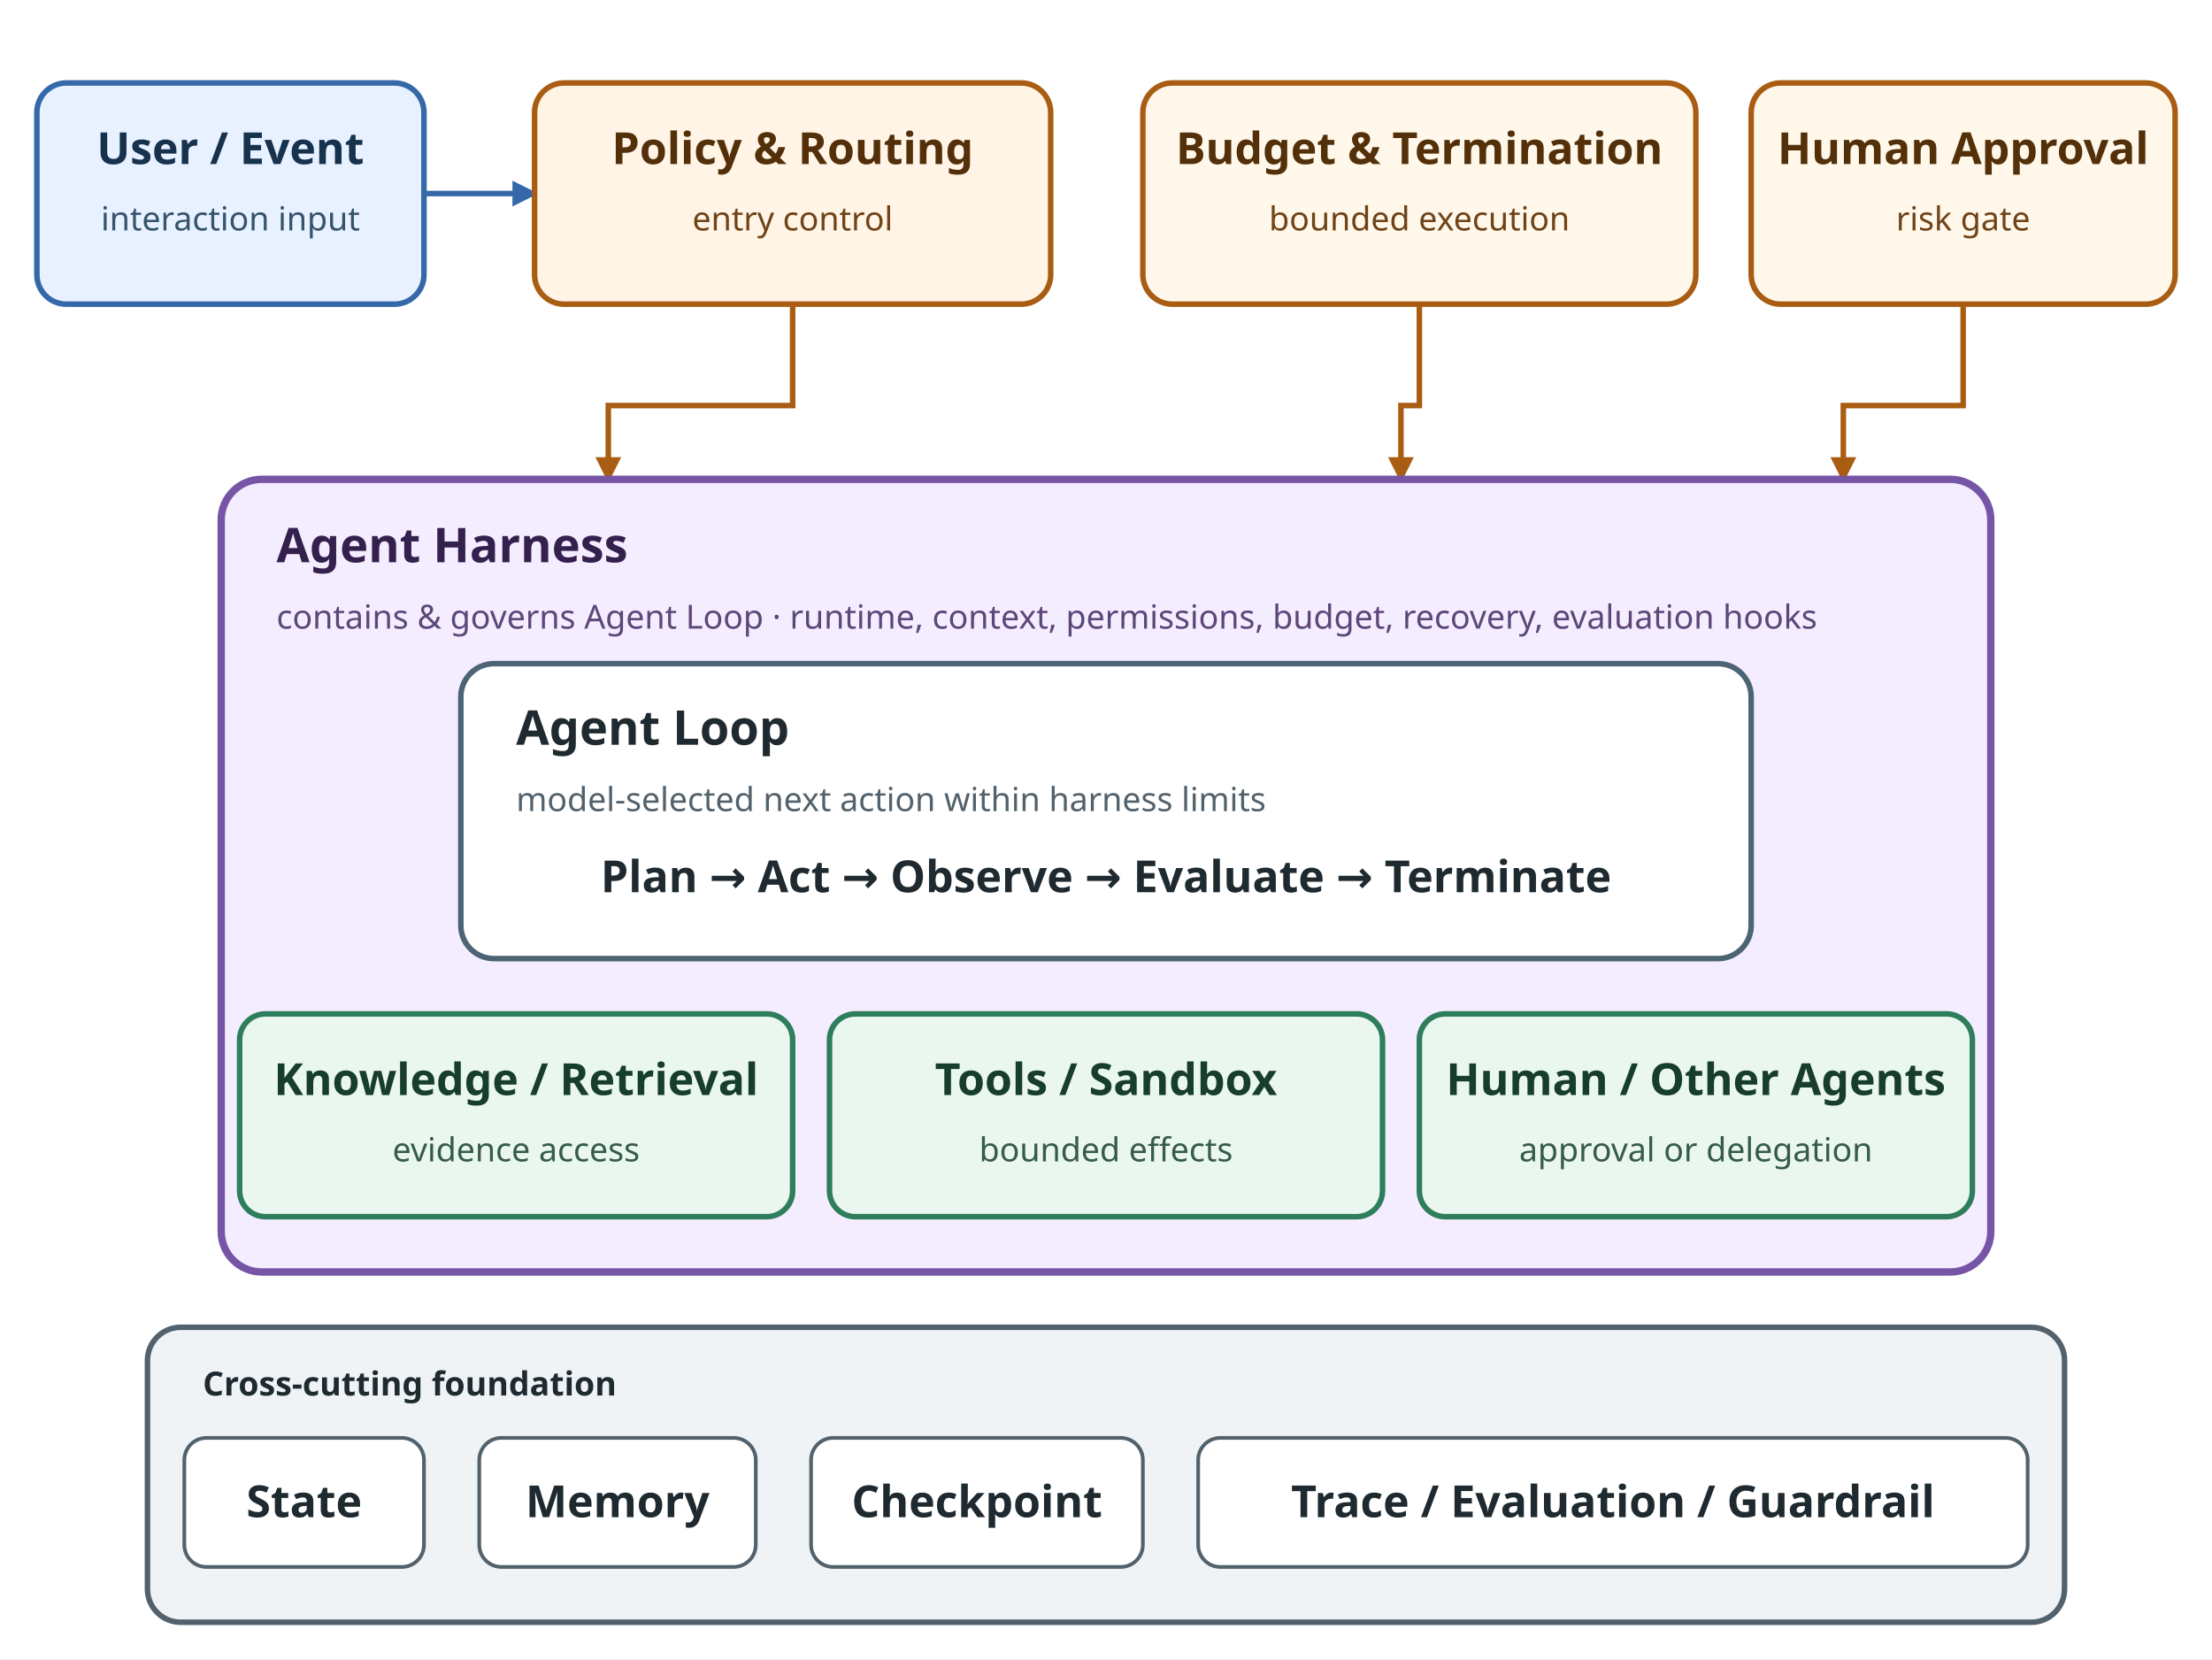
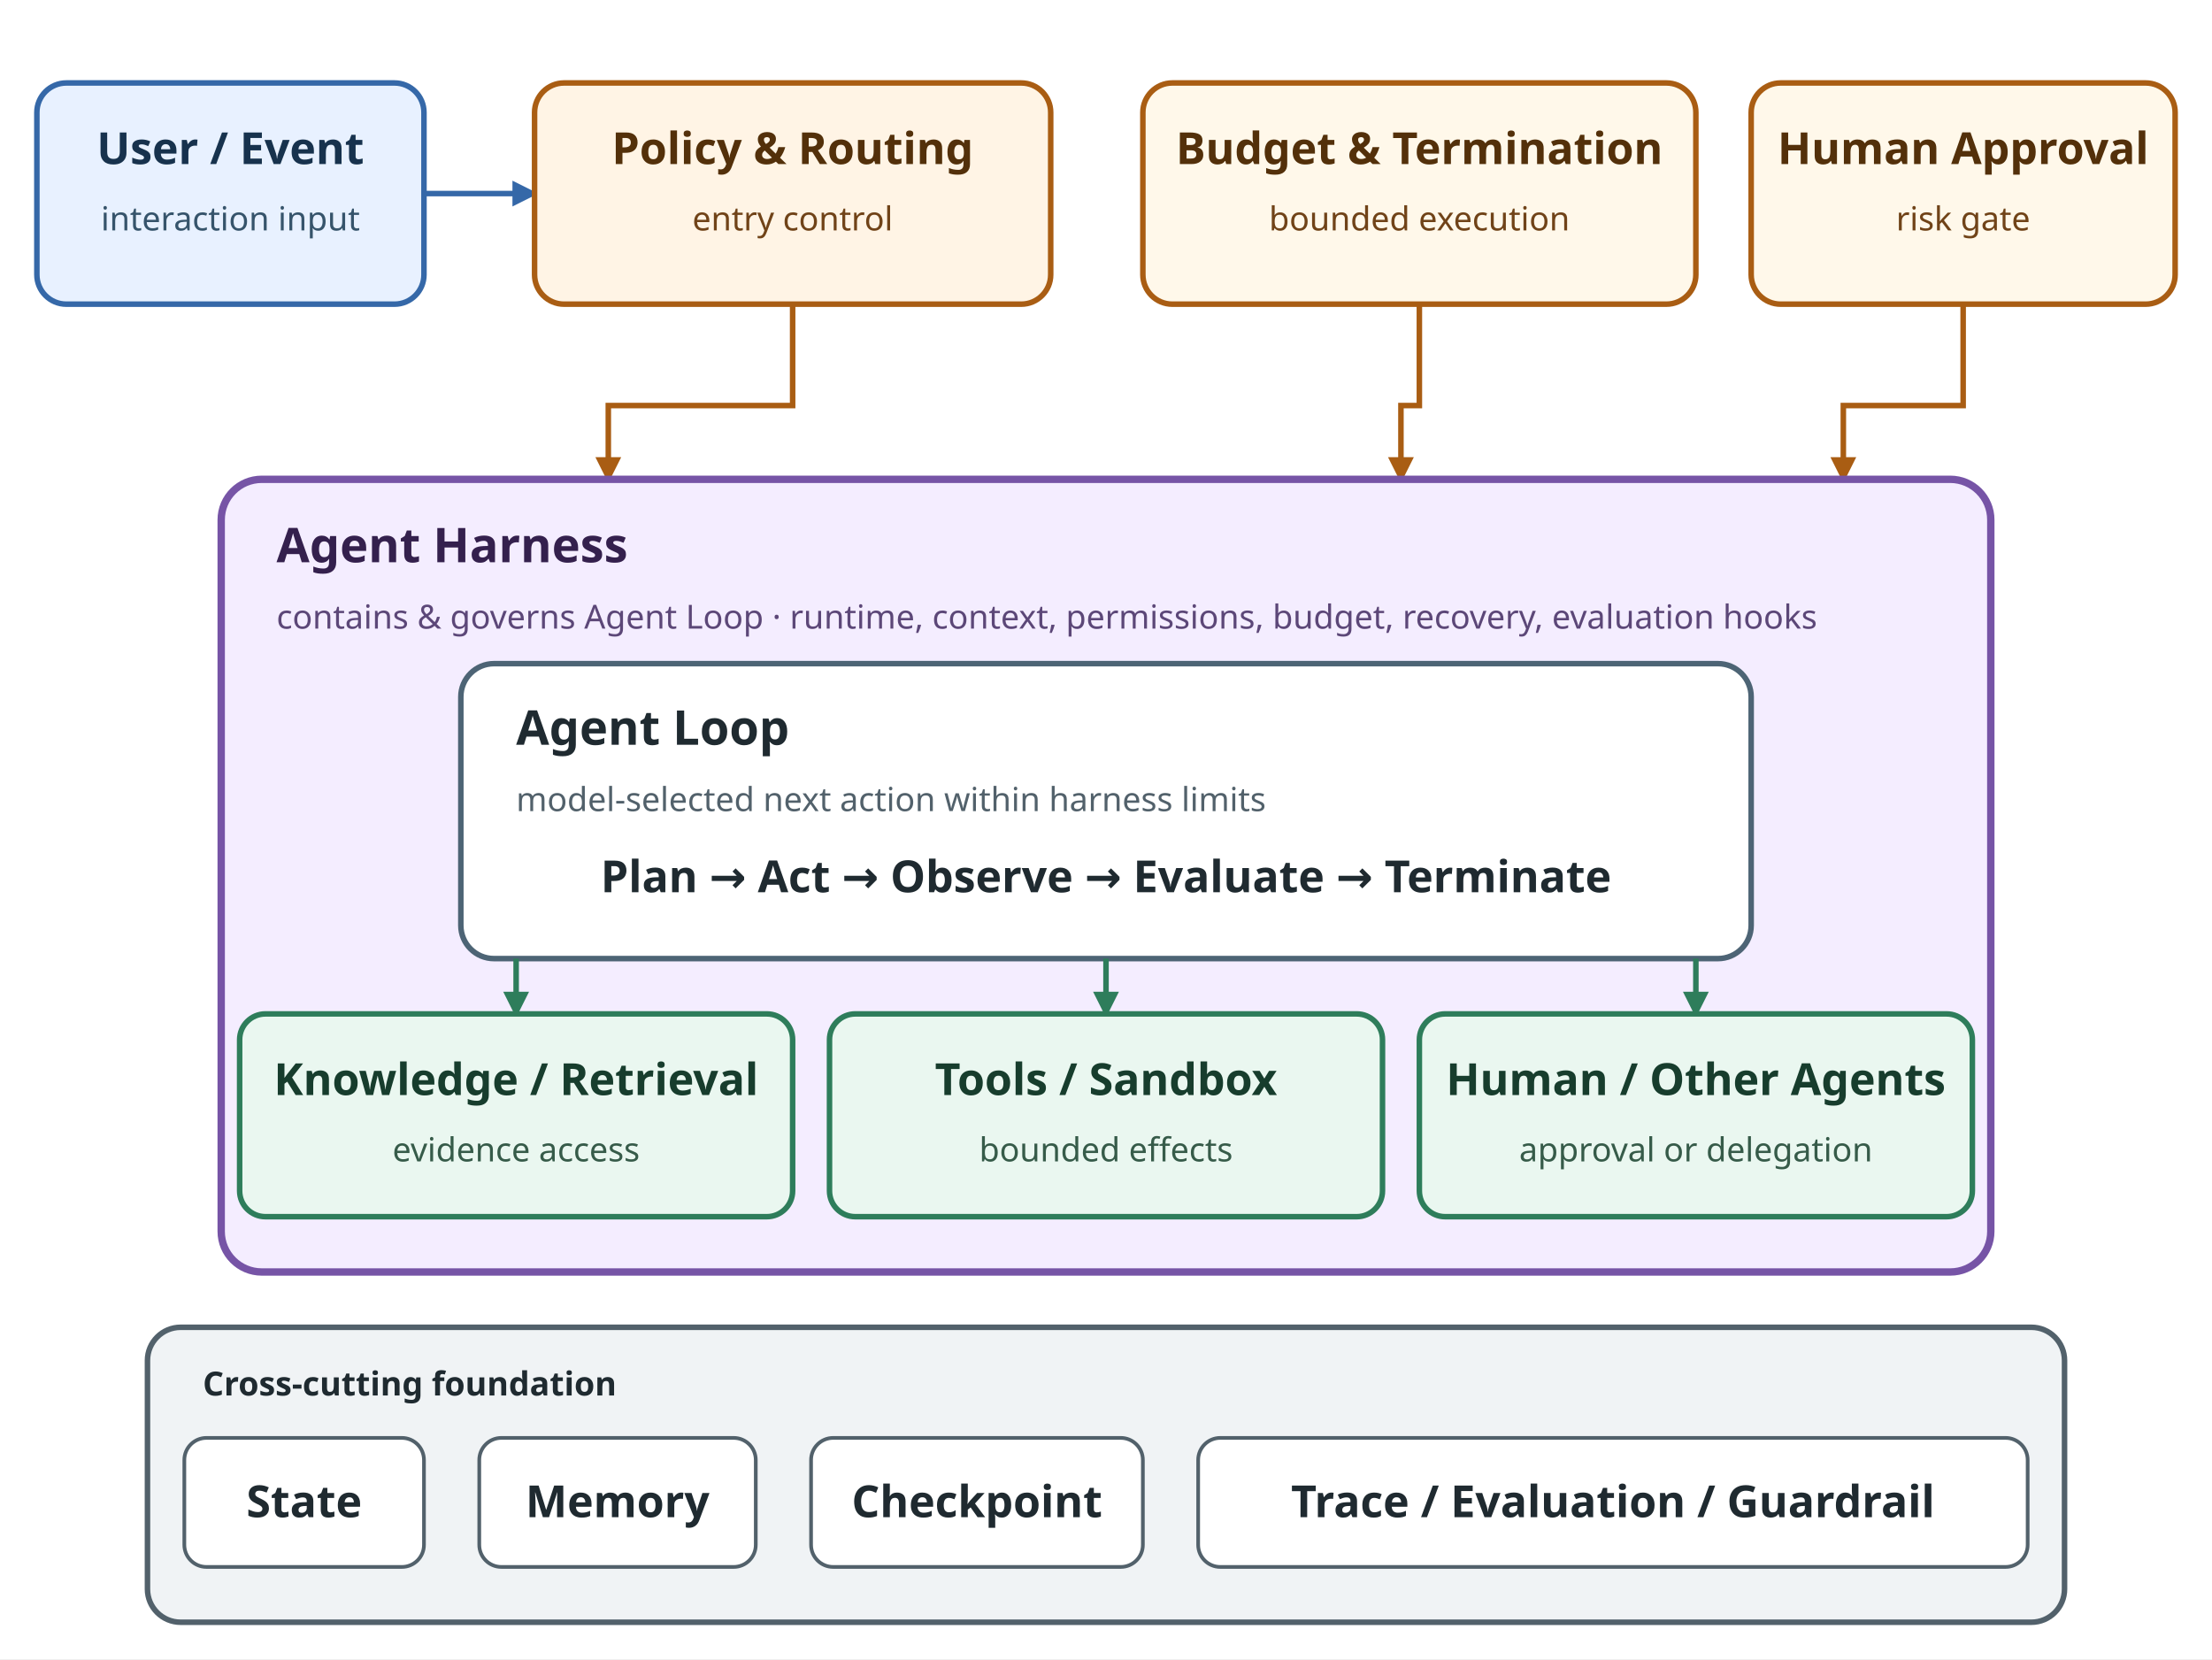
<svg xmlns="http://www.w3.org/2000/svg" viewBox="0 0 1200 900" role="img" aria-labelledby="agt-c-01-title agt-c-01-desc">
  <defs>
    <marker id="arrow-blue" markerWidth="14" markerHeight="14" refX="12" refY="7" orient="auto" markerUnits="userSpaceOnUse">
      <path d="M0 0 L14 7 L0 14 Z" fill="#3568A8" />
    </marker>
    <marker id="arrow-orange" markerWidth="14" markerHeight="14" refX="12" refY="7" orient="auto" markerUnits="userSpaceOnUse">
      <path d="M0 0 L14 7 L0 14 Z" fill="#A95D13" />
    </marker>
    <marker id="arrow-purple" markerWidth="14" markerHeight="14" refX="12" refY="7" orient="auto" markerUnits="userSpaceOnUse">
      <path d="M0 0 L14 7 L0 14 Z" fill="#7654A6" />
    </marker>
    <marker id="arrow-green" markerWidth="14" markerHeight="14" refX="12" refY="7" orient="auto" markerUnits="userSpaceOnUse">
      <path d="M0 0 L14 7 L0 14 Z" fill="#2E7D5B" />
    </marker>
  </defs>
  <rect x="0" y="0" width="1200" height="900" fill="#FFFFFF" />
  <path d="M230 105 H290" fill="none" stroke="#3568A8" stroke-width="3" marker-end="url(#arrow-blue)" />
  <path d="M430 165 V220 H330 V260" fill="none" stroke="#A95D13" stroke-width="3" marker-end="url(#arrow-orange)" />
  <path d="M770 165 V220 H760 V260" fill="none" stroke="#A95D13" stroke-width="3" marker-end="url(#arrow-orange)" />
  <path d="M1065 165 V220 H1000 V260" fill="none" stroke="#A95D13" stroke-width="3" marker-end="url(#arrow-orange)" />
-   <path d="M280 520 V550" fill="none" stroke="#2E7D5B" stroke-width="3" marker-end="url(#arrow-green)" />
-   <path d="M600 520 V550" fill="none" stroke="#2E7D5B" stroke-width="3" marker-end="url(#arrow-green)" />
-   <path d="M920 520 V550" fill="none" stroke="#2E7D5B" stroke-width="3" marker-end="url(#arrow-green)" />
  <g>
-     <rect x="20" y="45" width="210" height="120" rx="16" fill="#E8F1FF" stroke="#3568A8" stroke-width="3" />
+     <rect data-node-id="user" x="20" y="45" width="210" height="120" rx="16" fill="#E8F1FF" stroke="#3568A8" stroke-width="3" />
    <text x="125" y="89" text-anchor="middle" font-family="system-ui, sans-serif" font-size="24" font-weight="700" fill="#17324D">User / Event</text>
    <text x="125" y="125" text-anchor="middle" font-family="system-ui, sans-serif" font-size="18" fill="#36546B">interaction input</text>
  </g>
  <g>
-     <rect x="290" y="45" width="280" height="120" rx="16" fill="#FFF4E5" stroke="#A95D13" stroke-width="3" />
+     <rect data-node-id="policy" x="290" y="45" width="280" height="120" rx="16" fill="#FFF4E5" stroke="#A95D13" stroke-width="3" />
    <text x="430" y="89" text-anchor="middle" font-family="system-ui, sans-serif" font-size="24" font-weight="700" fill="#53300A">Policy &amp; Routing</text>
    <text x="430" y="125" text-anchor="middle" font-family="system-ui, sans-serif" font-size="18" fill="#704318">entry control</text>
  </g>
  <g>
-     <rect x="620" y="45" width="300" height="120" rx="16" fill="#FFF8EA" stroke="#A95D13" stroke-width="3" />
+     <rect data-node-id="budget" x="620" y="45" width="300" height="120" rx="16" fill="#FFF8EA" stroke="#A95D13" stroke-width="3" />
    <text x="770" y="89" text-anchor="middle" font-family="system-ui, sans-serif" font-size="24" font-weight="700" fill="#53300A">Budget &amp; Termination</text>
    <text x="770" y="125" text-anchor="middle" font-family="system-ui, sans-serif" font-size="18" fill="#704318">bounded execution</text>
  </g>
  <g>
-     <rect x="950" y="45" width="230" height="120" rx="16" fill="#FFF8EA" stroke="#A95D13" stroke-width="3" />
+     <rect data-node-id="approval" x="950" y="45" width="230" height="120" rx="16" fill="#FFF8EA" stroke="#A95D13" stroke-width="3" />
    <text x="1065" y="89" text-anchor="middle" font-family="system-ui, sans-serif" font-size="24" font-weight="700" fill="#53300A">Human Approval</text>
    <text x="1065" y="125" text-anchor="middle" font-family="system-ui, sans-serif" font-size="18" fill="#704318">risk gate</text>
  </g>
  <g>
-     <rect x="120" y="260" width="960" height="430" rx="22" fill="#F4EDFF" stroke="#7654A6" stroke-width="4" />
+     <rect data-node-id="harness" x="120" y="260" width="960" height="430" rx="22" fill="#F4EDFF" stroke="#7654A6" stroke-width="4" />
    <text x="150" y="305" text-anchor="start" font-family="system-ui, sans-serif" font-size="26" font-weight="700" fill="#34204D">Agent Harness</text>
    <text x="150" y="341" text-anchor="start" font-family="system-ui, sans-serif" font-size="18" fill="#5C4778">contains &amp; governs Agent Loop · runtime, context, permissions, budget, recovery, evaluation hooks</text>
  </g>
  <g>
-     <rect x="250" y="360" width="700" height="160" rx="18" fill="#FFFFFF" stroke="#4D6475" stroke-width="3" />
+     <rect data-node-id="loop" x="250" y="360" width="700" height="160" rx="18" fill="#FFFFFF" stroke="#4D6475" stroke-width="3" />
    <text x="280" y="404" text-anchor="start" font-family="system-ui, sans-serif" font-size="26" font-weight="700" fill="#1F2A30">Agent Loop</text>
    <text x="280" y="440" text-anchor="start" font-family="system-ui, sans-serif" font-size="18" fill="#52616B">model-selected next action within harness limits</text>
    <text x="600" y="484" text-anchor="middle" font-family="system-ui, sans-serif" font-size="24" font-weight="600" fill="#1F2A30">Plan → Act → Observe → Evaluate → Terminate</text>
  </g>
+   <path data-edge-id="edge-loop-knowledge" data-source="loop" data-target="knowledge" d="M280 520 V550" fill="none" stroke="#2E7D5B" stroke-width="3" marker-end="url(#arrow-green)" />
+   <path data-edge-id="edge-loop-tools" data-source="loop" data-target="tools" d="M600 520 V550" fill="none" stroke="#2E7D5B" stroke-width="3" marker-end="url(#arrow-green)" />
+   <path data-edge-id="edge-loop-human" data-source="loop" data-target="human-agents" d="M920 520 V550" fill="none" stroke="#2E7D5B" stroke-width="3" marker-end="url(#arrow-green)" />
  <g>
-     <rect x="130" y="550" width="300" height="110" rx="14" fill="#EAF7F0" stroke="#2E7D5B" stroke-width="3" />
+     <rect data-node-id="knowledge" x="130" y="550" width="300" height="110" rx="14" fill="#EAF7F0" stroke="#2E7D5B" stroke-width="3" />
    <text x="280" y="594" text-anchor="middle" font-family="system-ui, sans-serif" font-size="24" font-weight="700" fill="#173D2D">Knowledge / Retrieval</text>
    <text x="280" y="630" text-anchor="middle" font-family="system-ui, sans-serif" font-size="18" fill="#365B49">evidence access</text>
  </g>
  <g>
-     <rect x="450" y="550" width="300" height="110" rx="14" fill="#EAF7F0" stroke="#2E7D5B" stroke-width="3" />
+     <rect data-node-id="tools" x="450" y="550" width="300" height="110" rx="14" fill="#EAF7F0" stroke="#2E7D5B" stroke-width="3" />
    <text x="600" y="594" text-anchor="middle" font-family="system-ui, sans-serif" font-size="24" font-weight="700" fill="#173D2D">Tools / Sandbox</text>
    <text x="600" y="630" text-anchor="middle" font-family="system-ui, sans-serif" font-size="18" fill="#365B49">bounded effects</text>
  </g>
  <g>
-     <rect x="770" y="550" width="300" height="110" rx="14" fill="#EAF7F0" stroke="#2E7D5B" stroke-width="3" />
+     <rect data-node-id="human-agents" x="770" y="550" width="300" height="110" rx="14" fill="#EAF7F0" stroke="#2E7D5B" stroke-width="3" />
    <text x="920" y="594" text-anchor="middle" font-family="system-ui, sans-serif" font-size="24" font-weight="700" fill="#173D2D">Human / Other Agents</text>
    <text x="920" y="630" text-anchor="middle" font-family="system-ui, sans-serif" font-size="18" fill="#365B49">approval or delegation</text>
  </g>
  <g>
-     <rect x="80" y="720" width="1040" height="160" rx="18" fill="#F0F3F5" stroke="#52616B" stroke-width="3" />
+     <rect data-node-id="foundation" x="80" y="720" width="1040" height="160" rx="18" fill="#F0F3F5" stroke="#52616B" stroke-width="3" />
    <text x="110" y="757" text-anchor="start" font-family="system-ui, sans-serif" font-size="18" font-weight="700" fill="#1F2A30">Cross-cutting foundation</text>
  </g>
  <g>
-     <rect x="100" y="780" width="130" height="70" rx="12" fill="#FFFFFF" stroke="#52616B" stroke-width="2" />
+     <rect data-node-id="state" x="100" y="780" width="130" height="70" rx="12" fill="#FFFFFF" stroke="#52616B" stroke-width="2" />
    <text x="165" y="823" text-anchor="middle" font-family="system-ui, sans-serif" font-size="24" font-weight="700" fill="#1F2A30">State</text>
  </g>
  <g>
-     <rect x="260" y="780" width="150" height="70" rx="12" fill="#FFFFFF" stroke="#52616B" stroke-width="2" />
+     <rect data-node-id="memory" x="260" y="780" width="150" height="70" rx="12" fill="#FFFFFF" stroke="#52616B" stroke-width="2" />
    <text x="335" y="823" text-anchor="middle" font-family="system-ui, sans-serif" font-size="24" font-weight="700" fill="#1F2A30">Memory</text>
  </g>
  <g>
-     <rect x="440" y="780" width="180" height="70" rx="12" fill="#FFFFFF" stroke="#52616B" stroke-width="2" />
+     <rect data-node-id="checkpoint" x="440" y="780" width="180" height="70" rx="12" fill="#FFFFFF" stroke="#52616B" stroke-width="2" />
    <text x="530" y="823" text-anchor="middle" font-family="system-ui, sans-serif" font-size="24" font-weight="700" fill="#1F2A30">Checkpoint</text>
  </g>
  <g>
-     <rect x="650" y="780" width="450" height="70" rx="12" fill="#FFFFFF" stroke="#52616B" stroke-width="2" />
+     <rect data-node-id="trace" x="650" y="780" width="450" height="70" rx="12" fill="#FFFFFF" stroke="#52616B" stroke-width="2" />
    <text x="875" y="823" text-anchor="middle" font-family="system-ui, sans-serif" font-size="24" font-weight="700" fill="#1F2A30">Trace / Evaluation / Guardrail</text>
  </g>
</svg>
